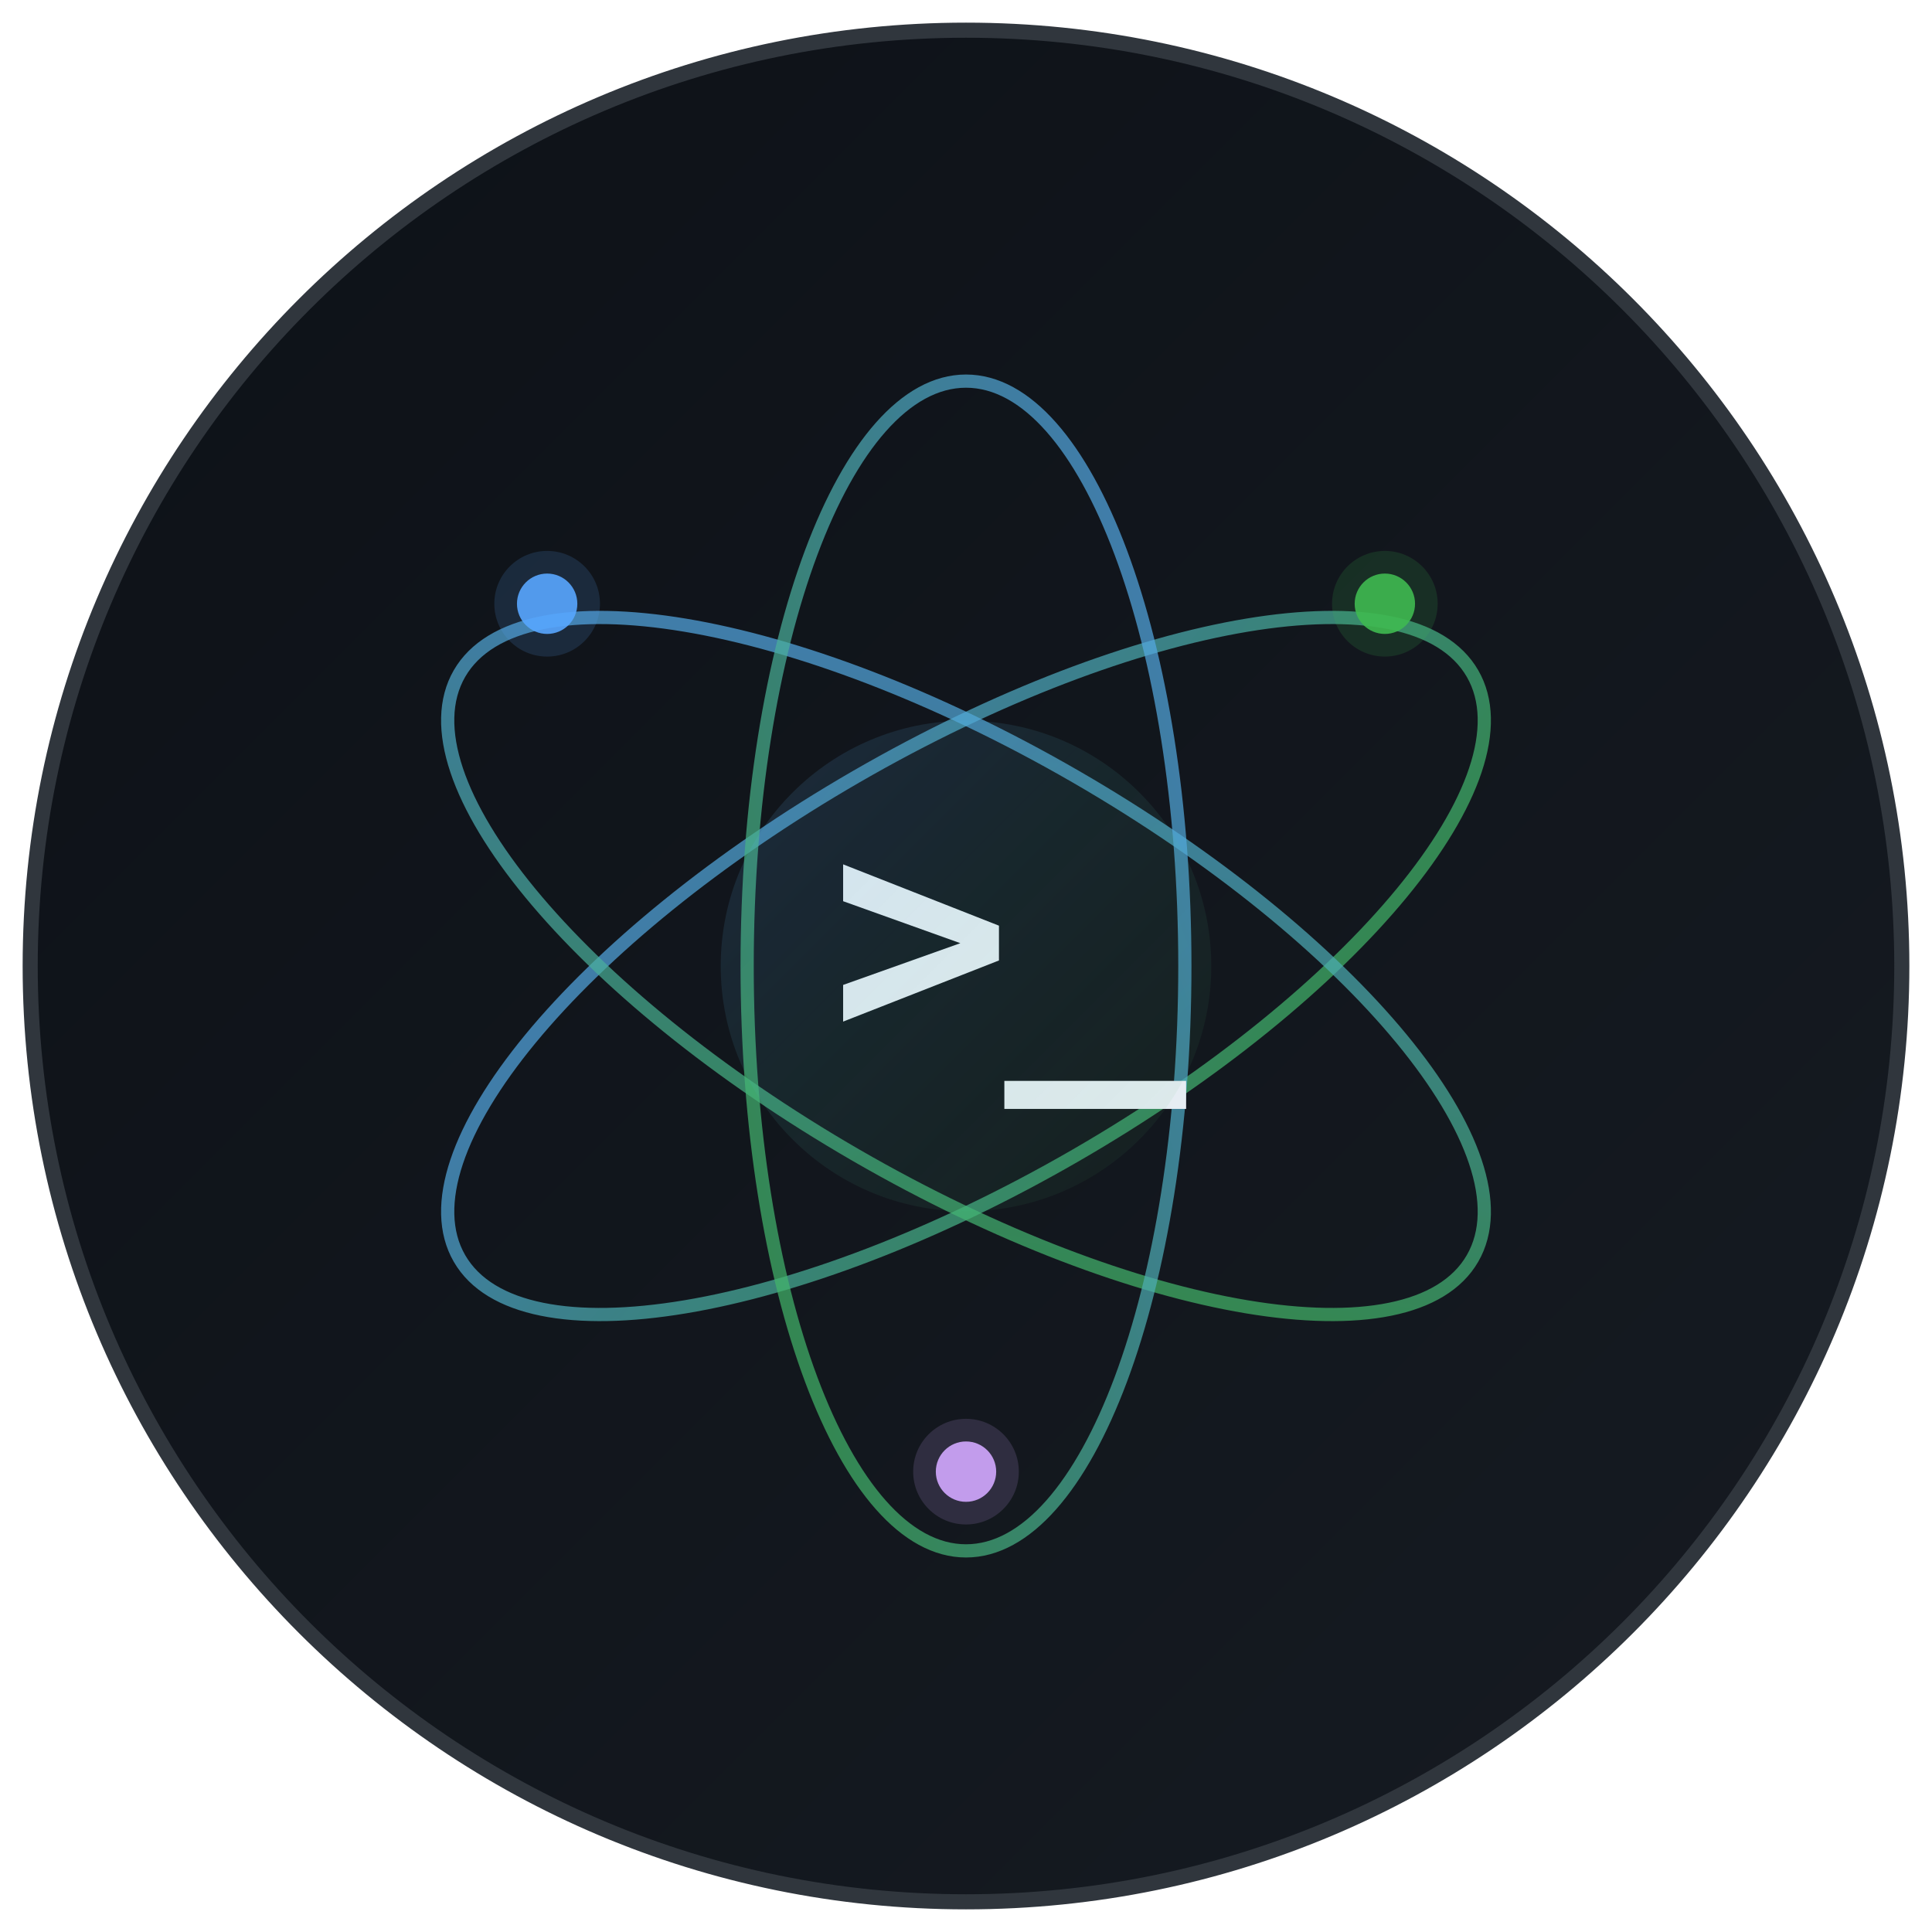
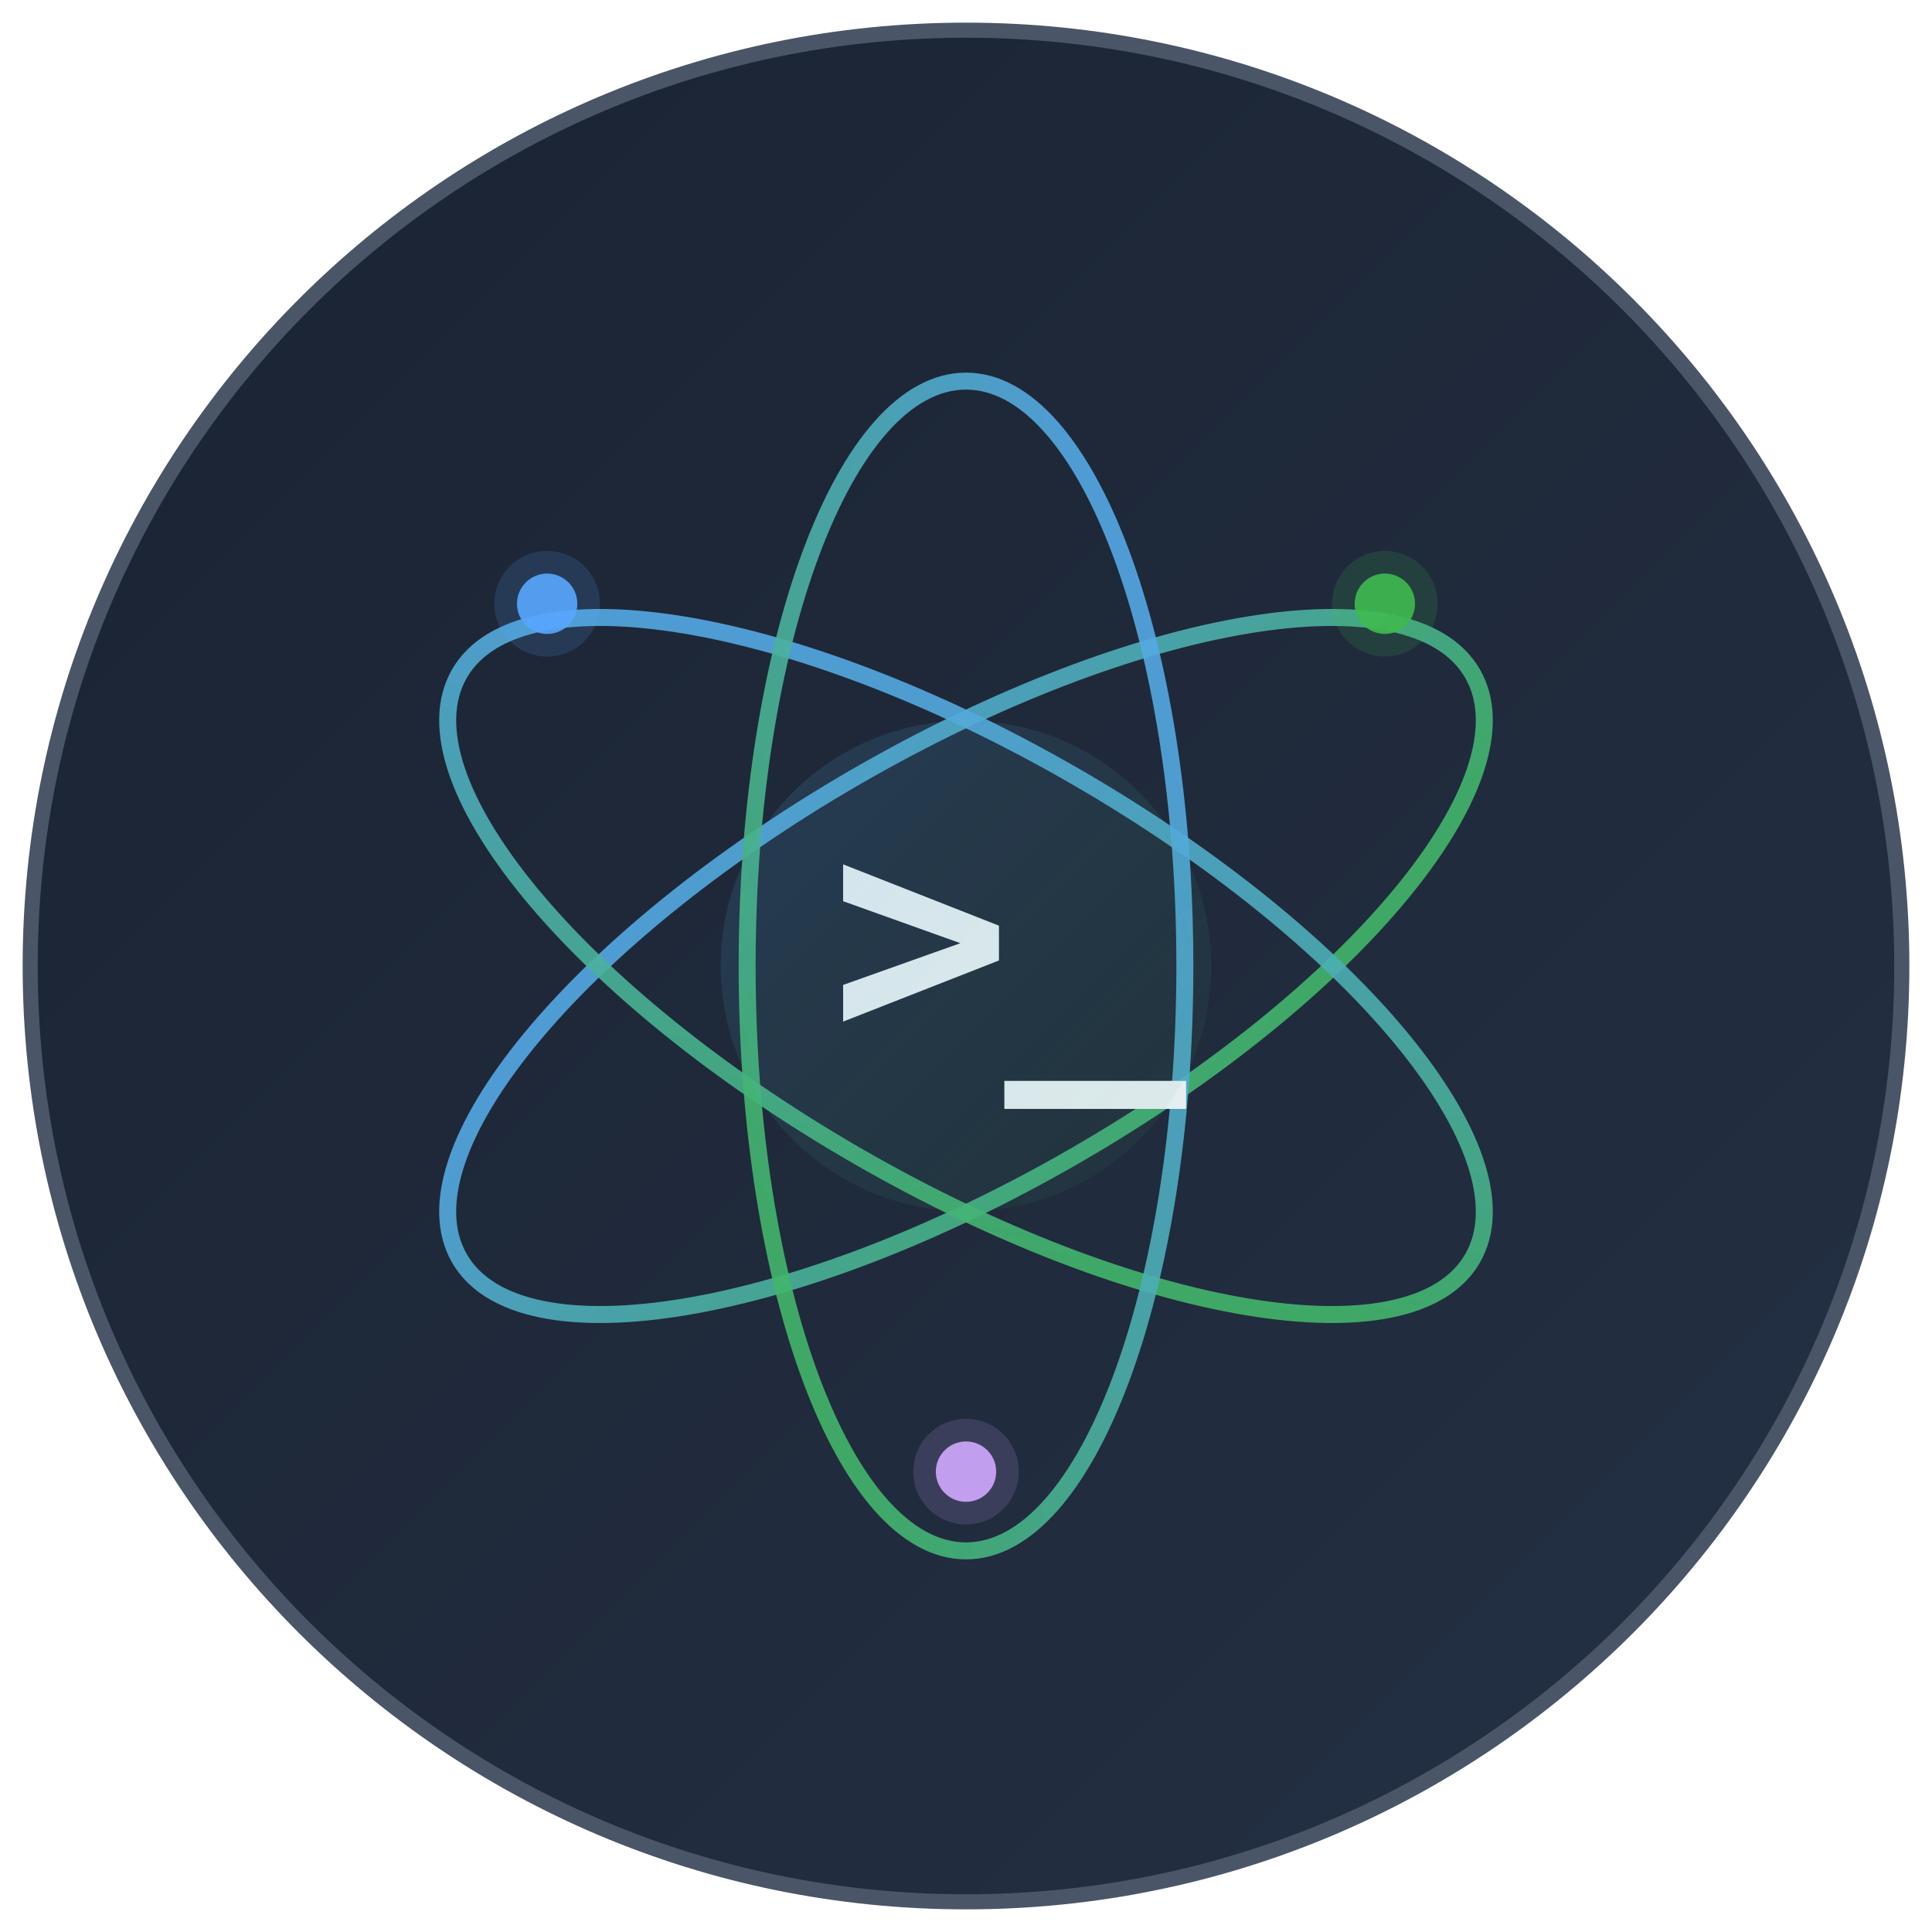
<svg xmlns="http://www.w3.org/2000/svg" viewBox="0 0 512 512" width="512" height="512">
  <defs>
    <linearGradient id="bg" x1="0%" y1="0%" x2="100%" y2="100%">
-       <stop offset="0%" style="stop-color:#0d1117" />
-       <stop offset="100%" style="stop-color:#161b22" />
+       <stop offset="0%" style="stop-color:#1a2332" />
+       <stop offset="100%" style="stop-color:#243044" />
    </linearGradient>
    <linearGradient id="orbit" x1="0%" y1="0%" x2="100%" y2="100%">
      <stop offset="0%" style="stop-color:#58a6ff" />
      <stop offset="100%" style="stop-color:#3fb950" />
    </linearGradient>
    <linearGradient id="glow" x1="0%" y1="0%" x2="100%" y2="100%">
      <stop offset="0%" style="stop-color:#58a6ff;stop-opacity:0.3" />
      <stop offset="100%" style="stop-color:#3fb950;stop-opacity:0.1" />
    </linearGradient>
  </defs>
-   <circle cx="256" cy="256" r="248" fill="url(#bg)" stroke="#30363d" stroke-width="4" />
-   <ellipse cx="256" cy="256" rx="155" ry="58" fill="none" stroke="url(#orbit)" stroke-width="3.5" opacity="0.7" transform="rotate(-30 256 256)" />
-   <ellipse cx="256" cy="256" rx="155" ry="58" fill="none" stroke="url(#orbit)" stroke-width="3.5" opacity="0.7" transform="rotate(30 256 256)" />
-   <ellipse cx="256" cy="256" rx="155" ry="58" fill="none" stroke="url(#orbit)" stroke-width="3.5" opacity="0.7" transform="rotate(90 256 256)" />
+   <circle cx="256" cy="256" r="248" fill="url(#bg)" stroke="#4a5568" stroke-width="4" />
+   <ellipse cx="256" cy="256" rx="155" ry="58" fill="none" stroke="url(#orbit)" stroke-width="4.5" opacity="0.9" transform="rotate(-30 256 256)" />
+   <ellipse cx="256" cy="256" rx="155" ry="58" fill="none" stroke="url(#orbit)" stroke-width="4.5" opacity="0.9" transform="rotate(30 256 256)" />
+   <ellipse cx="256" cy="256" rx="155" ry="58" fill="none" stroke="url(#orbit)" stroke-width="4.5" opacity="0.9" transform="rotate(90 256 256)" />
  <text x="220" y="275" font-family="'JetBrains Mono', 'Cascadia Code', 'Consolas', monospace" font-size="80" font-weight="700" fill="#e6edf3" letter-spacing="-2">
    &gt;_
  </text>
  <circle cx="256" cy="256" r="65" fill="url(#glow)" opacity="0.5" />
  <circle cx="145" cy="160" r="8" fill="#58a6ff" opacity="0.9" />
  <circle cx="145" cy="160" r="14" fill="#58a6ff" opacity="0.15" />
  <circle cx="367" cy="160" r="8" fill="#3fb950" opacity="0.9" />
  <circle cx="367" cy="160" r="14" fill="#3fb950" opacity="0.15" />
  <circle cx="256" cy="390" r="8" fill="#d2a8ff" opacity="0.9" />
  <circle cx="256" cy="390" r="14" fill="#d2a8ff" opacity="0.15" />
</svg>
